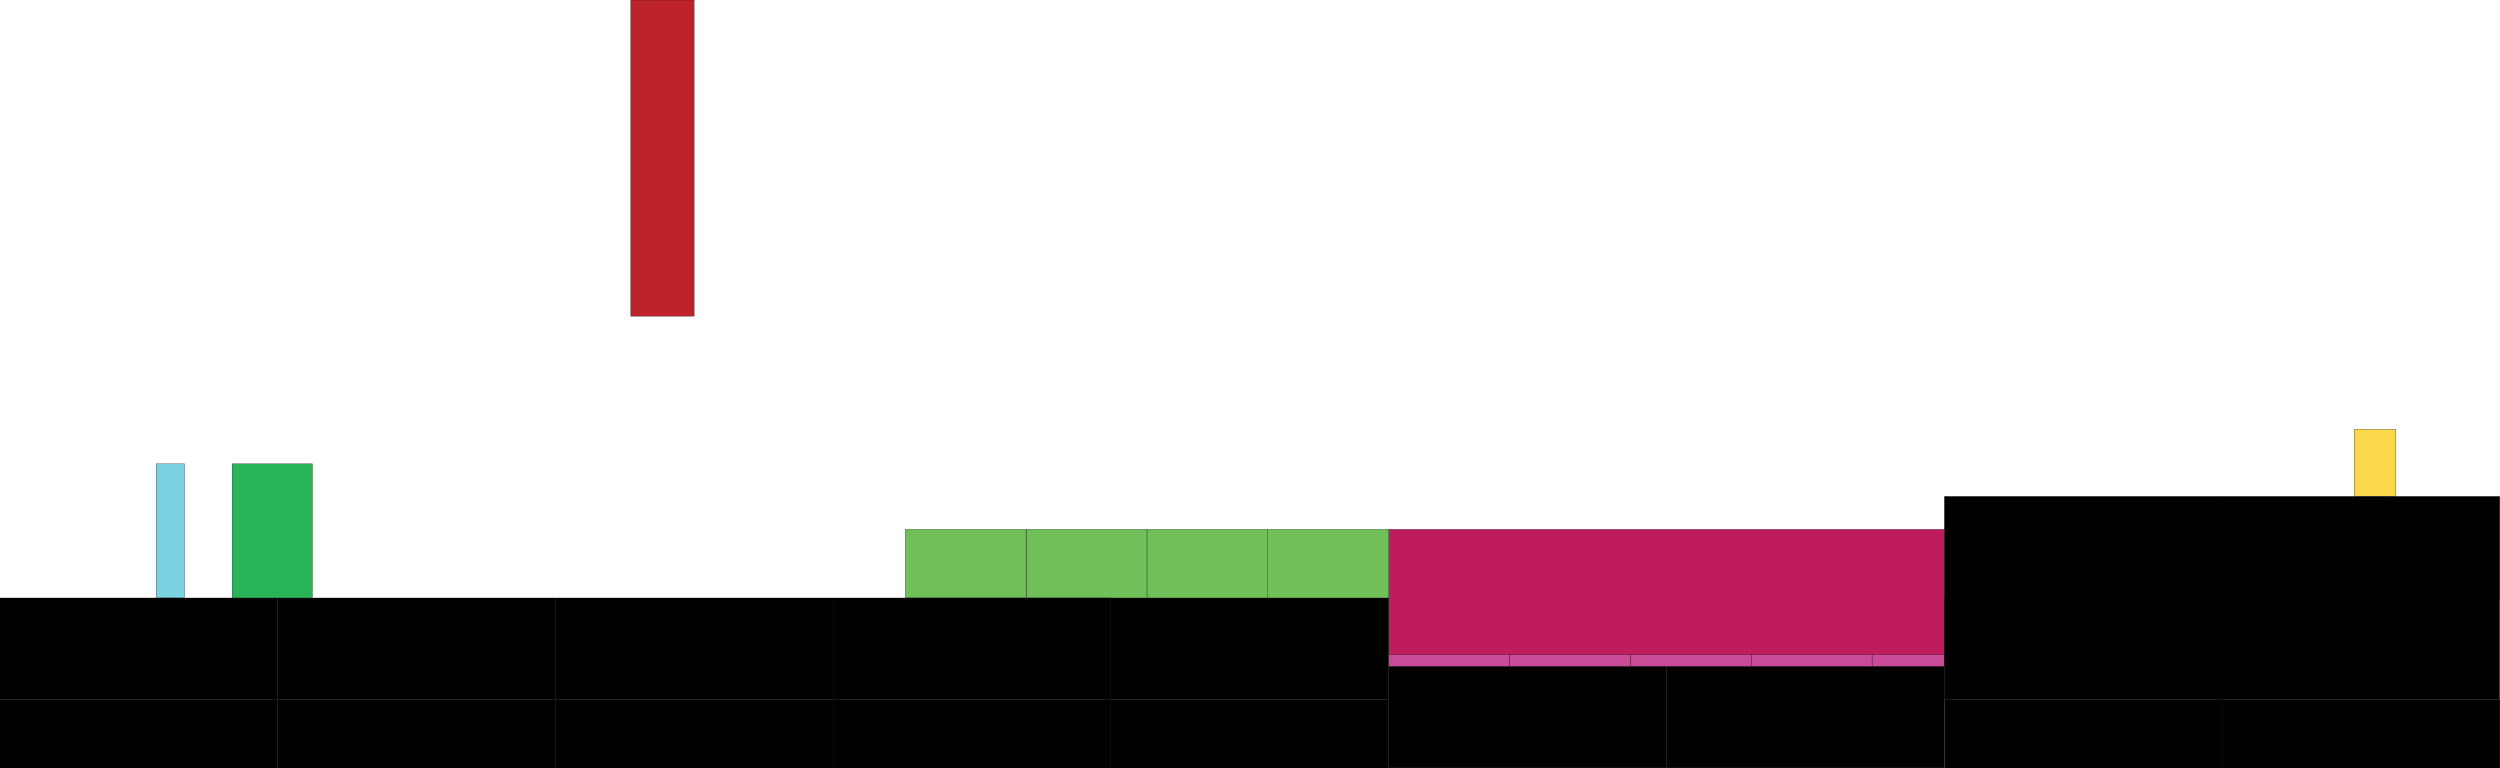
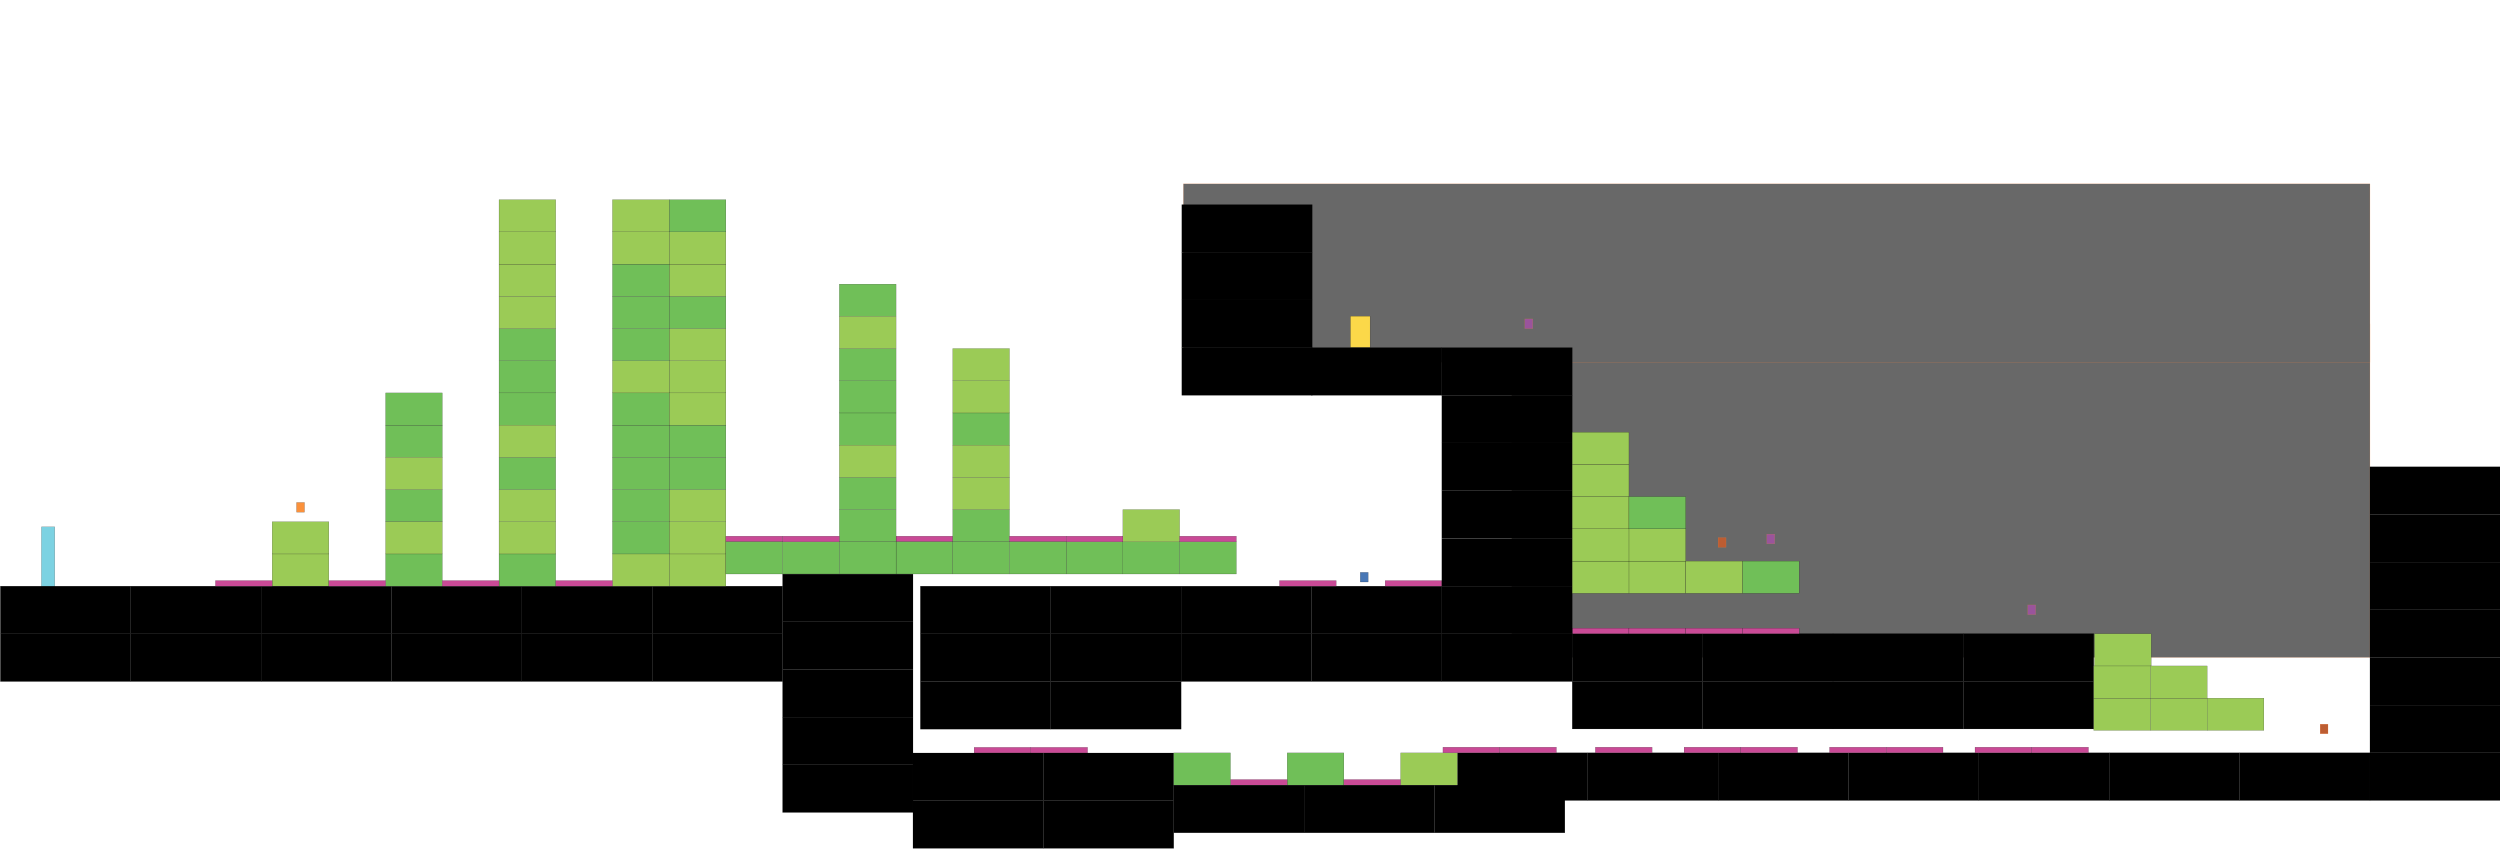
- <svg xmlns="http://www.w3.org/2000/svg" version="1.1" id="Calque_1" x="0px" y="0px" width="8998.38px" height="2764px" viewBox="0 0 8998.38 2764" enable-background="new 0 0 8998.38 2764" xml:space="preserve">
-   <rect id="characterstart_1_" x="562.218" y="1669.53" fill="#7CD2E2" stroke="#000000" stroke-miterlimit="10" width="101.976" height="482.822" />
-   <rect id="end_1_" x="8473.314" y="1545.362" fill="#FBD849" stroke="#000000" stroke-miterlimit="10" width="150.38" height="241.41" />
-   <rect id="door-1" x="2270.319" fill="#BD2329" stroke="#000000" stroke-miterlimit="10" width="228.092" height="1137.916" />
-   <rect id="hole" x="4998.325" y="1905.353" fill="#BF1C5C" stroke="#000000" stroke-miterlimit="10" width="1999.845" height="493.067" />
-   <rect id="groundcage1_24_" x="3998.403" y="2152.353" stroke="#000000" stroke-miterlimit="10" width="999.922" height="365.581" />
-   <rect id="groundcage1_23_" x="4998.325" y="2398.42" stroke="#000000" stroke-miterlimit="10" width="999.922" height="365.58" />
-   <rect id="groundcage1_6_" x="5998.247" y="2398.42" stroke="#000000" stroke-miterlimit="10" width="999.923" height="365.581" />
-   <rect id="groundcage1_26_" x="7997.17" y="2152.353" stroke="#000000" stroke-miterlimit="10" width="999.921" height="365.581" />
-   <rect id="groundcage1_25_" x="6998.63" y="1786.772" stroke="#000000" stroke-miterlimit="10" width="999.922" height="365.58" />
-   <rect id="groundcage1_22_" x="7997.63" y="1786.772" stroke="#000000" stroke-miterlimit="10" width="999.922" height="365.58" />
-   <rect id="platformcage1_3_" x="4563.324" y="1905.353" fill="#70BF58" stroke="#000000" stroke-miterlimit="10" width="435" height="247" />
-   <rect id="platformcage1_7_" x="4128.323" y="1905.353" fill="#70BF58" stroke="#000000" stroke-miterlimit="10" width="435" height="247" />
-   <rect id="platformcage1_87_" x="3693.322" y="1905.353" fill="#70BF58" stroke="#000000" stroke-miterlimit="10" width="435" height="247" />
-   <rect id="platformcage1_8_" x="3258.321" y="1905.353" fill="#70BF58" stroke="#000000" stroke-miterlimit="10" width="435" height="247" />
-   <rect id="groundcage1_2_" x="-1.284" y="2152.353" stroke="#000000" stroke-miterlimit="10" width="999.922" height="365.581" />
-   <rect id="groundcage1_20_" x="2998.481" y="2152.353" stroke="#000000" stroke-miterlimit="10" width="999.922" height="365.581" />
-   <rect id="groundcage1_3_" x="998.638" y="2152.353" stroke="#000000" stroke-miterlimit="10" width="999.922" height="365.581" />
-   <rect id="groundcage1_21_" x="1998.56" y="2152.353" stroke="#000000" stroke-miterlimit="10" width="999.922" height="365.581" />
-   <rect id="groundcage1_51_" x="3998.403" y="2517.934" stroke="#000000" stroke-miterlimit="10" width="999.922" height="365.581" />
-   <rect id="groundcage1_55_" x="-1.284" y="2517.934" stroke="#000000" stroke-miterlimit="10" width="999.922" height="365.581" />
-   <rect id="groundcage1_54_" x="2998.481" y="2517.934" stroke="#000000" stroke-miterlimit="10" width="999.922" height="365.581" />
-   <rect id="groundcage1_53_" x="998.638" y="2517.934" stroke="#000000" stroke-miterlimit="10" width="999.922" height="365.581" />
-   <rect id="groundcage1_52_" x="1998.56" y="2517.934" stroke="#000000" stroke-miterlimit="10" width="999.922" height="365.581" />
-   <rect id="groundcage1_57_" x="6999.091" y="2517.934" stroke="#000000" stroke-miterlimit="10" width="999.922" height="365.581" />
-   <rect id="groundcage1_56_" x="7998.091" y="2517.934" stroke="#000000" stroke-miterlimit="10" width="999.922" height="365.581" />
-   <rect id="spades_8_" x="4998.325" y="2355.577" fill="#C94A96" stroke="#000000" stroke-miterlimit="10" width="435" height="42.843" />
-   <rect id="spades_13_" x="5433.325" y="2355.577" fill="#C94A96" stroke="#000000" stroke-miterlimit="10" width="435" height="42.843" />
-   <rect id="spades_16_" x="5868.325" y="2355.577" fill="#C94A96" stroke="#000000" stroke-miterlimit="10" width="435" height="42.843" />
-   <rect id="spades_14_" x="6303.325" y="2355.577" fill="#C94A96" stroke="#000000" stroke-miterlimit="10" width="435" height="42.843" />
-   <rect id="spades_17_" x="6738.325" y="2355.577" fill="#C94A96" stroke="#000000" stroke-miterlimit="10" width="435" height="42.843" />
-   <rect id="groundcage1_5_" x="6998.17" y="2152.353" stroke="#000000" stroke-miterlimit="10" width="999.921" height="365.581" />
-   <rect id="trigger-1" x="835.396" y="1669.53" fill="#29B459" stroke="#000000" stroke-miterlimit="10" width="289.105" height="482.822" />
+ <svg xmlns="http://www.w3.org/2000/svg" version="1.1" id="Calque_1" x="0px" y="0px" width="16018.5px" height="5435.21px" viewBox="0 0 16018.5 5435.21" enable-background="new 0 0 16018.5 5435.21" xml:space="preserve">
+   <rect id="pillevolutionb_1_" x="1900.181" y="3219.595" fill="#FB913B" stroke="#000000" stroke-miterlimit="10" width="50.685" height="61.858" />
+   <rect id="characterstart_4_" x="265.565" y="3375.976" fill="#7CD2E2" stroke="#000000" stroke-miterlimit="10" width="85.193" height="403.362" />
+   <rect id="platformcage2_18_" x="1743.817" y="3549.422" fill="#9BCB56" stroke="#000000" stroke-miterlimit="10" width="363.413" height="206.352" />
+   <rect id="groundcage1_27_" x="2.334" y="3755.79" stroke="#000000" stroke-miterlimit="10" width="835.366" height="305.415" />
+   <rect id="groundcage1_11_" x="837.702" y="3755.79" stroke="#000000" stroke-miterlimit="10" width="835.366" height="305.415" />
+   <rect id="groundcage1_29_" x="1673.068" y="3755.79" stroke="#000000" stroke-miterlimit="10" width="835.367" height="305.415" />
+   <rect id="groundcage1_28_" x="2508.435" y="3755.79" stroke="#000000" stroke-miterlimit="10" width="835.366" height="305.415" />
+   <rect id="groundcage1_31_" x="3343.801" y="3755.79" stroke="#000000" stroke-miterlimit="10" width="835.366" height="305.415" />
+   <rect id="groundcage1_30_" x="4179.167" y="3755.79" stroke="#000000" stroke-miterlimit="10" width="835.367" height="305.415" />
+   <rect id="platformcage2_17_" x="1743.817" y="3343.074" fill="#9BCB56" stroke="#000000" stroke-miterlimit="10" width="363.413" height="206.348" />
+   <rect id="platformcage2_13_" x="4287.708" y="3549.436" fill="#9BCB56" stroke="#000000" stroke-miterlimit="10" width="363.414" height="206.351" />
+   <rect id="platformcage2_35_" x="3924.296" y="3549.436" fill="#9BCB56" stroke="#000000" stroke-miterlimit="10" width="363.413" height="206.351" />
+   <rect id="platformcage1_19_" x="3197.468" y="3549.434" fill="#70BF58" stroke="#000000" stroke-miterlimit="10" width="363.414" height="206.353" />
+   <rect id="platformcage1_17_" x="2470.642" y="3549.434" fill="#70BF58" stroke="#000000" stroke-miterlimit="10" width="363.413" height="206.35" />
+   <rect id="platformcage1_12_" x="2470.642" y="3136.728" fill="#70BF58" stroke="#000000" stroke-miterlimit="10" width="363.413" height="206.351" />
+   <rect id="platformcage2_22_" x="2470.642" y="3343.078" fill="#9BCB56" stroke="#000000" stroke-miterlimit="10" width="363.413" height="206.351" />
+   <rect id="platformcage1_11_" x="2470.642" y="2724.021" fill="#70BF58" stroke="#000000" stroke-miterlimit="10" width="363.413" height="206.352" />
+   <rect id="platformcage2_24_" x="2470.642" y="2930.372" fill="#9BCB56" stroke="#000000" stroke-miterlimit="10" width="363.413" height="206.355" />
+   <rect id="platformcage1_5_" x="2470.642" y="2517.672" fill="#70BF58" stroke="#000000" stroke-miterlimit="10" width="363.413" height="206.348" />
+   <rect id="platformcage2_26_" x="3197.468" y="3343.074" fill="#9BCB56" stroke="#000000" stroke-miterlimit="10" width="363.414" height="206.348" />
+   <rect id="platformcage2_76_" x="3197.47" y="3136.723" fill="#9BCB56" stroke="#000000" stroke-miterlimit="10" width="363.413" height="206.352" />
+   <rect id="platformcage1_16_" x="3197.468" y="2930.372" fill="#70BF58" stroke="#000000" stroke-miterlimit="10" width="363.414" height="206.351" />
+   <rect id="platformcage1_15_" x="3197.468" y="2517.666" fill="#70BF58" stroke="#000000" stroke-miterlimit="10" width="363.414" height="206.354" />
+   <rect id="platformcage2_23_" x="3197.468" y="2724.021" fill="#9BCB56" stroke="#000000" stroke-miterlimit="10" width="363.415" height="206.352" />
+   <rect id="platformcage1_14_" x="3197.467" y="2311.315" fill="#70BF58" stroke="#000000" stroke-miterlimit="10" width="363.413" height="206.351" />
+   <rect id="platformcage1_13_" x="3197.468" y="2104.964" fill="#70BF58" stroke="#000000" stroke-miterlimit="10" width="363.414" height="206.351" />
+   <rect id="platformcage2_11_" x="3197.467" y="1898.613" fill="#9BCB56" stroke="#000000" stroke-miterlimit="10" width="363.413" height="206.351" />
+   <rect id="platformcage2_10_" x="3197.468" y="1692.26" fill="#9BCB56" stroke="#000000" stroke-miterlimit="10" width="363.411" height="206.353" />
+   <rect id="platformcage2_29_" x="3197.467" y="1485.909" fill="#9BCB56" stroke="#000000" stroke-miterlimit="10" width="363.413" height="206.351" />
+   <rect id="platformcage2_27_" x="3197.468" y="1279.559" fill="#9BCB56" stroke="#000000" stroke-miterlimit="10" width="363.414" height="206.351" />
+   <rect id="platformcage2_37_" x="4287.708" y="3343.074" fill="#9BCB56" stroke="#000000" stroke-miterlimit="10" width="363.414" height="206.353" />
+   <rect id="platformcage2_25_" x="4287.708" y="3136.723" fill="#9BCB56" stroke="#000000" stroke-miterlimit="10" width="363.414" height="206.352" />
+   <rect id="platformcage1_26_" x="4287.708" y="2930.372" fill="#70BF58" stroke="#000000" stroke-miterlimit="10" width="363.414" height="206.351" />
+   <rect id="platformcage1_24_" x="4287.708" y="2724.021" fill="#70BF58" stroke="#000000" stroke-miterlimit="10" width="363.414" height="206.352" />
+   <rect id="platformcage2_33_" x="4287.708" y="2517.666" fill="#9BCB56" stroke="#000000" stroke-miterlimit="10" width="363.411" height="206.354" />
+   <rect id="platformcage2_32_" x="4287.707" y="2311.315" fill="#9BCB56" stroke="#000000" stroke-miterlimit="10" width="363.412" height="206.351" />
+   <rect id="platformcage2_31_" x="4287.708" y="2104.964" fill="#9BCB56" stroke="#000000" stroke-miterlimit="10" width="363.414" height="206.351" />
+   <rect id="platformcage1_18_" x="4287.708" y="1898.615" fill="#70BF58" stroke="#000000" stroke-miterlimit="10" width="363.414" height="206.349" />
+   <rect id="platformcage2_28_" x="4287.708" y="1692.26" fill="#9BCB56" stroke="#000000" stroke-miterlimit="10" width="363.414" height="206.355" />
+   <rect id="platformcage2_15_" x="4287.708" y="1485.909" fill="#9BCB56" stroke="#000000" stroke-miterlimit="10" width="363.414" height="206.351" />
+   <rect id="platformcage1_21_" x="4287.708" y="1279.559" fill="#70BF58" stroke="#000000" stroke-miterlimit="10" width="363.414" height="206.351" />
+   <rect id="platformcage1_90_" x="3924.296" y="3343.074" fill="#70BF58" stroke="#000000" stroke-miterlimit="10" width="363.413" height="206.353" />
+   <rect id="platformcage1_89_" x="3924.296" y="3136.723" fill="#70BF58" stroke="#000000" stroke-miterlimit="10" width="363.413" height="206.352" />
+   <rect id="platformcage1_28_" x="3924.296" y="2930.372" fill="#70BF58" stroke="#000000" stroke-miterlimit="10" width="363.413" height="206.351" />
+   <rect id="platformcage1_27_" x="3924.295" y="2724.021" fill="#70BF58" stroke="#000000" stroke-miterlimit="10" width="363.412" height="206.352" />
+   <rect id="platformcage1_25_" x="3924.295" y="2517.666" fill="#70BF58" stroke="#000000" stroke-miterlimit="10" width="363.412" height="206.354" />
+   <rect id="platformcage2_38_" x="3924.295" y="2311.315" fill="#9BCB56" stroke="#000000" stroke-miterlimit="10" width="363.412" height="206.351" />
+   <rect id="platformcage1_91_" x="3924.296" y="2104.964" fill="#70BF58" stroke="#000000" stroke-miterlimit="10" width="363.413" height="206.351" />
+   <rect id="platformcage1_29_" x="3924.295" y="1898.615" fill="#70BF58" stroke="#000000" stroke-miterlimit="10" width="363.412" height="206.349" />
+   <rect id="platformcage1_23_" x="3924.295" y="1692.26" fill="#70BF58" stroke="#000000" stroke-miterlimit="10" width="363.412" height="206.355" />
+   <rect id="platformcage2_77_" x="3924.294" y="1485.909" fill="#9BCB56" stroke="#000000" stroke-miterlimit="10" width="363.41" height="206.351" />
+   <rect id="platformcage2_34_" x="3924.295" y="1279.559" fill="#9BCB56" stroke="#000000" stroke-miterlimit="10" width="363.412" height="206.351" />
+   <rect id="spades_7_" x="3560.883" y="3720" fill="#C94A96" stroke="#000000" stroke-miterlimit="10" width="363.413" height="35.79" />
+   <rect id="spades_9_" x="2834.055" y="3720" fill="#C94A96" stroke="#000000" stroke-miterlimit="10" width="363.413" height="35.79" />
+   <rect id="spades_10_" x="2107.23" y="3719.995" fill="#C94A96" stroke="#000000" stroke-miterlimit="10" width="363.412" height="35.791" />
+   <rect id="spades_11_" x="1380.404" y="3719.995" fill="#C94A96" stroke="#000000" stroke-miterlimit="10" width="363.413" height="35.791" />
+   <rect id="spades_3_" x="4651.116" y="3435.617" fill="#C94A96" stroke="#000000" stroke-miterlimit="10" width="363.413" height="35.795" />
+   <rect id="groundcage1_32_" x="5014.534" y="3678.596" stroke="#000000" stroke-miterlimit="10" width="835.366" height="305.418" />
+   <rect id="groundcage1_33_" x="5014.534" y="3984.014" stroke="#000000" stroke-miterlimit="10" width="835.366" height="305.419" />
+   <rect id="groundcage1_37_" x="5014.534" y="4289.433" stroke="#000000" stroke-miterlimit="10" width="835.366" height="305.417" />
+   <rect id="groundcage1_35_" x="5014.534" y="4594.85" stroke="#000000" stroke-miterlimit="10" width="835.366" height="305.42" />
+   <rect id="groundcage1_40_" x="5849.9" y="4824.751" stroke="#000000" stroke-miterlimit="10" width="835.367" height="305.416" />
+   <rect id="groundcage1_39_" x="6685.268" y="4824.751" stroke="#000000" stroke-miterlimit="10" width="835.367" height="305.416" />
+   <rect id="groundcage1_41_" x="5897.198" y="3755.79" stroke="#000000" stroke-miterlimit="10" width="835.366" height="305.415" />
+   <rect id="groundcage1_7_" x="6732.564" y="3755.79" stroke="#000000" stroke-miterlimit="10" width="835.366" height="305.415" />
+   <rect id="groundcage1_45_" x="7567.931" y="3755.79" stroke="#000000" stroke-miterlimit="10" width="835.366" height="305.415" />
+   <rect id="groundcage1_44_" x="8403.297" y="3755.79" stroke="#000000" stroke-miterlimit="10" width="835.369" height="305.415" />
+   <rect id="groundcage1_42_" x="5897.198" y="4061.205" stroke="#000000" stroke-miterlimit="10" width="835.366" height="305.418" />
+   <rect id="groundcage1_4_" x="6732.564" y="4061.205" stroke="#000000" stroke-miterlimit="10" width="835.366" height="305.418" />
+   <rect id="groundcage1_46_" x="5897.198" y="4366.623" stroke="#000000" stroke-miterlimit="10" width="835.366" height="305.419" />
+   <rect id="groundcage1_43_" x="6732.564" y="4366.623" stroke="#000000" stroke-miterlimit="10" width="835.366" height="305.419" />
+   <rect id="spades_18_" x="6605.127" y="4788.5" fill="#C94A96" stroke="#000000" stroke-miterlimit="10" width="363.414" height="35.793" />
+   <rect id="spades_19_" x="6241.716" y="4788.5" fill="#C94A96" stroke="#000000" stroke-miterlimit="10" width="363.411" height="35.793" />
+   <rect id="shadows_3_" x="9686.223" y="2074.678" fill="#686868" stroke="#F98238" stroke-miterlimit="10" width="5499.246" height="2137.924" />
+   <rect id="shadows_2_" x="7582.393" y="1177.979" fill="#686868" stroke="#F98238" stroke-miterlimit="10" width="7603.074" height="1143.328" />
+   <rect id="end_4_" x="8652.904" y="2025.702" fill="#FBD849" stroke="#000000" stroke-miterlimit="10" width="125.633" height="201.682" />
+   <rect id="pillevolutiond_4_" x="12992.82" y="3876.256" fill="#9A549C" stroke="#F98238" stroke-miterlimit="10" width="50.684" height="61.854" />
+   <rect id="groundforest1_77_" x="9337.9" y="4823.435" stroke="#000000" stroke-miterlimit="10" width="835.367" height="305.419" />
+   <rect id="groundforest1_76_" x="10173.266" y="4823.435" stroke="#000000" stroke-miterlimit="10" width="835.369" height="305.419" />
+   <rect id="groundforest1_75_" x="11008.635" y="4823.435" stroke="#000000" stroke-miterlimit="10" width="835.369" height="305.419" />
+   <rect id="groundforest1_74_" x="11844.004" y="4823.435" stroke="#000000" stroke-miterlimit="10" width="835.363" height="305.419" />
+   <rect id="groundforest1_73_" x="12679.367" y="4823.435" stroke="#000000" stroke-miterlimit="10" width="835.367" height="305.419" />
+   <rect id="groundforest1_72_" x="13514.734" y="4823.435" stroke="#000000" stroke-miterlimit="10" width="835.365" height="305.419" />
+   <rect id="groundforest1_71_" x="14350.1" y="4823.435" stroke="#000000" stroke-miterlimit="10" width="835.367" height="305.419" />
+   <rect id="groundforest1_70_" x="15185.467" y="4823.435" stroke="#000000" stroke-miterlimit="10" width="835.367" height="305.419" />
+   <rect id="groundforest1_69_" x="15185.467" y="4212.602" stroke="#000000" stroke-miterlimit="10" width="835.367" height="305.418" />
+   <rect id="groundforest1_68_" x="10074.031" y="4365.31" stroke="#000000" stroke-miterlimit="10" width="835.367" height="305.42" />
+   <rect id="groundforest1_67_" x="10909.398" y="4365.31" stroke="#000000" stroke-miterlimit="10" width="835.367" height="305.42" />
+   <rect id="groundforest1_64_" x="11744.766" y="4365.31" stroke="#000000" stroke-miterlimit="10" width="835.365" height="305.42" />
+   <rect id="groundforest1_63_" x="12580.131" y="4365.31" stroke="#000000" stroke-miterlimit="10" width="835.367" height="305.42" />
+   <rect id="groundforest1_59_" x="15185.467" y="4518.02" stroke="#000000" stroke-miterlimit="10" width="835.367" height="305.415" />
+   <rect id="groundforest1_58_" x="10074.033" y="4059.893" stroke="#000000" stroke-miterlimit="10" width="835.365" height="305.417" />
+   <rect id="groundforest1_57_" x="10909.398" y="4059.893" stroke="#000000" stroke-miterlimit="10" width="835.367" height="305.417" />
+   <rect id="groundforest1_56_" x="11744.766" y="4059.893" stroke="#000000" stroke-miterlimit="10" width="835.365" height="305.417" />
+   <rect id="groundforest1_55_" x="12580.131" y="4059.893" stroke="#000000" stroke-miterlimit="10" width="835.367" height="305.417" />
+   <rect id="groundforest1_54_" x="9238.666" y="2227.383" stroke="#000000" stroke-miterlimit="10" width="835.367" height="305.419" />
+   <rect id="groundforest1_53_" x="8403.297" y="2227.383" stroke="#000000" stroke-miterlimit="10" width="835.369" height="305.419" />
+   <rect id="groundforest1_52_" x="7572.461" y="2227.383" stroke="#000000" stroke-miterlimit="10" width="835.367" height="305.419" />
+   <rect id="pillevolutiond_3_" x="11320.639" y="3422.587" fill="#9A549C" stroke="#F98238" stroke-miterlimit="10" width="50.684" height="61.856" />
+   <rect id="groundforest1_51_" x="15185.467" y="3907.181" stroke="#000000" stroke-miterlimit="10" width="835.367" height="305.421" />
+   <rect id="groundforest1_50_" x="15185.467" y="3296.346" stroke="#000000" stroke-miterlimit="10" width="835.367" height="305.42" />
+   <rect id="groundforest1_49_" x="15185.467" y="3601.766" stroke="#000000" stroke-miterlimit="10" width="835.367" height="305.417" />
+   <rect id="pillevolutionb_3_" x="14865.805" y="4639.798" fill="#BD5D32" stroke="#F98238" stroke-miterlimit="10" width="50.688" height="61.856" />
+   <rect id="spadesdownforest_8_" x="10790.682" y="4787.645" fill="#C94A96" stroke="#000000" stroke-miterlimit="10" width="363.416" height="35.79" />
+   <rect id="spadesdownforest_4_" x="11154.098" y="4787.645" fill="#C94A96" stroke="#000000" stroke-miterlimit="10" width="363.412" height="35.79" />
+   <rect id="spadesdownforest_9_" x="10222.061" y="4787.645" fill="#C94A96" stroke="#000000" stroke-miterlimit="10" width="363.414" height="35.79" />
+   <rect id="spadesdownforest_10_" x="11722.715" y="4787.645" fill="#C94A96" stroke="#000000" stroke-miterlimit="10" width="363.414" height="35.79" />
+   <rect id="spadesdownforest_11_" x="12086.129" y="4787.645" fill="#C94A96" stroke="#000000" stroke-miterlimit="10" width="363.414" height="35.79" />
+   <rect id="spadesdownforest_13_" x="12654.752" y="4787.645" fill="#C94A96" stroke="#000000" stroke-miterlimit="10" width="363.416" height="35.79" />
+   <rect id="spadesdownforest_12_" x="13018.162" y="4787.645" fill="#C94A96" stroke="#000000" stroke-miterlimit="10" width="363.414" height="35.79" />
+   <rect id="spadesdownforest_15_" x="10074.033" y="4024.897" fill="#C94A96" stroke="#000000" stroke-miterlimit="10" width="363.416" height="35.79" />
+   <rect id="spadesdownforest_14_" x="10437.445" y="4024.897" fill="#C94A96" stroke="#000000" stroke-miterlimit="10" width="363.412" height="35.79" />
+   <rect id="spadesdownforest_17_" x="10800.857" y="4024.897" fill="#C94A96" stroke="#000000" stroke-miterlimit="10" width="363.414" height="35.79" />
+   <rect id="spadesdownforest_16_" x="11164.27" y="4024.897" fill="#C94A96" stroke="#000000" stroke-miterlimit="10" width="363.418" height="35.79" />
+   <rect id="platformforest2_5_" x="13778.91" y="4473.39" fill="#9BCB56" stroke="#000000" stroke-miterlimit="10" width="363.416" height="206.351" />
+   <rect id="platformforest2_4_" x="13415.498" y="4473.39" fill="#9BCB56" stroke="#000000" stroke-miterlimit="10" width="363.412" height="206.351" />
+   <rect id="platformforest2_6_" x="13415.498" y="4267.039" fill="#9BCB56" stroke="#000000" stroke-miterlimit="10" width="363.412" height="206.351" />
+   <rect id="platformforest2_7_" x="13420.027" y="4060.688" fill="#9BCB56" stroke="#000000" stroke-miterlimit="10" width="363.414" height="206.352" />
+   <rect id="platformforest2_8_" x="13778.91" y="4267.039" fill="#9BCB56" stroke="#000000" stroke-miterlimit="10" width="363.416" height="206.351" />
+   <rect id="platformforest2_9_" x="14142.326" y="4473.39" fill="#9BCB56" stroke="#000000" stroke-miterlimit="10" width="363.412" height="206.351" />
+   <rect id="spades_12_" x="5741.354" y="3435.617" fill="#C94A96" stroke="#000000" stroke-miterlimit="10" width="363.415" height="35.795" />
+   <rect id="platformcage1_81_" x="6104.77" y="3265.058" fill="#70BF58" stroke="#000000" stroke-miterlimit="10" width="363.413" height="206.354" />
+   <rect id="platformcage1_83_" x="6104.77" y="2646.002" fill="#70BF58" stroke="#000000" stroke-miterlimit="10" width="363.413" height="206.353" />
+   <rect id="platformcage2_20_" x="6104.77" y="3058.708" fill="#9BCB56" stroke="#000000" stroke-miterlimit="10" width="363.413" height="206.35" />
+   <rect id="platformcage2_21_" x="6104.77" y="2852.355" fill="#9BCB56" stroke="#000000" stroke-miterlimit="10" width="363.413" height="206.353" />
+   <rect id="platformcage2_30_" x="6104.77" y="2439.65" fill="#9BCB56" stroke="#000000" stroke-miterlimit="10" width="363.413" height="206.353" />
+   <rect id="platformcage1_46_" x="5377.943" y="3265.058" fill="#70BF58" stroke="#000000" stroke-miterlimit="10" width="363.413" height="206.354" />
+   <rect id="platformcage1_47_" x="5377.943" y="3058.708" fill="#70BF58" stroke="#000000" stroke-miterlimit="10" width="363.413" height="206.35" />
+   <rect id="platformcage1_54_" x="5377.943" y="2646.002" fill="#70BF58" stroke="#000000" stroke-miterlimit="10" width="363.413" height="206.353" />
+   <rect id="platformcage2_39_" x="5377.943" y="2852.355" fill="#9BCB56" stroke="#000000" stroke-miterlimit="10" width="363.413" height="206.353" />
+   <rect id="platformcage1_58_" x="5377.943" y="2439.65" fill="#70BF58" stroke="#000000" stroke-miterlimit="10" width="363.413" height="206.353" />
+   <rect id="platformcage1_66_" x="5377.94" y="2233.301" fill="#70BF58" stroke="#000000" stroke-miterlimit="10" width="363.414" height="206.349" />
+   <rect id="platformcage1_59_" x="5377.943" y="1820.595" fill="#70BF58" stroke="#000000" stroke-miterlimit="10" width="363.413" height="206.351" />
+   <rect id="platformcage2_40_" x="5377.943" y="2026.946" fill="#9BCB56" stroke="#000000" stroke-miterlimit="10" width="363.413" height="206.355" />
+   <rect id="spades_5_" x="6468.183" y="3435.617" fill="#C94A96" stroke="#000000" stroke-miterlimit="10" width="363.413" height="35.795" />
+   <rect id="platformcage2_46_" x="6104.77" y="2233.301" fill="#9BCB56" stroke="#000000" stroke-miterlimit="10" width="363.413" height="206.351" />
+   <rect id="platformcage1_98_" x="5741.354" y="3471.412" fill="#70BF58" stroke="#000000" stroke-miterlimit="10" width="363.415" height="206.347" />
+   <rect id="platformcage1_74_" x="5377.94" y="3471.412" fill="#70BF58" stroke="#000000" stroke-miterlimit="10" width="363.414" height="206.352" />
+   <rect id="platformcage1_68_" x="6104.77" y="3471.412" fill="#70BF58" stroke="#000000" stroke-miterlimit="10" width="363.413" height="206.352" />
+   <rect id="platformcage1_67_" x="7195.009" y="3471.412" fill="#70BF58" stroke="#000000" stroke-miterlimit="10" width="363.414" height="206.352" />
+   <rect id="platformcage1_41_" x="6831.594" y="3471.412" fill="#70BF58" stroke="#000000" stroke-miterlimit="10" width="363.416" height="206.352" />
+   <rect id="platformcage1_40_" x="6468.183" y="3471.412" fill="#70BF58" stroke="#000000" stroke-miterlimit="10" width="363.413" height="206.352" />
+   <rect id="platformcage1_92_" x="7558.423" y="3471.412" fill="#70BF58" stroke="#000000" stroke-miterlimit="10" width="363.414" height="206.352" />
+   <rect id="platformcage1_20_" x="5014.528" y="3471.412" fill="#70BF58" stroke="#000000" stroke-miterlimit="10" width="363.415" height="206.352" />
+   <rect id="platformcage1_22_" x="4651.114" y="3471.412" fill="#70BF58" stroke="#000000" stroke-miterlimit="10" width="363.414" height="206.352" />
+   <rect id="spades_20_" x="5014.528" y="3435.617" fill="#C94A96" stroke="#000000" stroke-miterlimit="10" width="363.413" height="35.795" />
+   <rect id="platformcage2_16_" x="7195.009" y="3265.058" fill="#9BCB56" stroke="#000000" stroke-miterlimit="10" width="363.414" height="206.354" />
+   <rect id="spades_15_" x="6831.594" y="3435.617" fill="#C94A96" stroke="#000000" stroke-miterlimit="10" width="363.414" height="35.795" />
+   <rect id="spades_21_" x="7558.423" y="3435.617" fill="#C94A96" stroke="#000000" stroke-miterlimit="10" width="363.414" height="35.795" />
+   <rect id="spades_22_" x="8875.254" y="3719.995" fill="#C94A96" stroke="#000000" stroke-miterlimit="10" width="363.412" height="35.795" />
+   <rect id="pillevolutiona_4_" x="8715.719" y="3667.234" fill="#4877B5" stroke="#000000" stroke-miterlimit="10" width="50.686" height="61.854" />
+   <rect id="spades_23_" x="8198.139" y="3719.995" fill="#C94A96" stroke="#000000" stroke-miterlimit="10" width="363.414" height="35.795" />
+   <rect id="groundcage1_13_" x="5014.534" y="4900.27" stroke="#000000" stroke-miterlimit="10" width="835.366" height="305.418" />
+   <rect id="groundcage1_10_" x="7567.931" y="4061.205" stroke="#000000" stroke-miterlimit="10" width="835.366" height="305.418" />
+   <rect id="groundcage1_14_" x="8403.297" y="4061.205" stroke="#000000" stroke-miterlimit="10" width="835.369" height="305.418" />
+   <rect id="groundcage1_47_" x="2.335" y="4061.205" stroke="#000000" stroke-miterlimit="10" width="835.367" height="305.418" />
+   <rect id="groundcage1_38_" x="837.702" y="4061.205" stroke="#000000" stroke-miterlimit="10" width="835.367" height="305.418" />
+   <rect id="groundcage1_36_" x="1673.069" y="4061.205" stroke="#000000" stroke-miterlimit="10" width="835.366" height="305.418" />
+   <rect id="groundcage1_34_" x="2508.435" y="4061.205" stroke="#000000" stroke-miterlimit="10" width="835.366" height="305.418" />
+   <rect id="groundcage1_26_" x="3343.801" y="4061.205" stroke="#000000" stroke-miterlimit="10" width="835.367" height="305.418" />
+   <rect id="groundcage1_22_" x="4179.169" y="4061.205" stroke="#000000" stroke-miterlimit="10" width="835.366" height="305.418" />
+   <rect id="groundcage1_49_" x="5849.9" y="5130.167" stroke="#000000" stroke-miterlimit="10" width="835.367" height="305.422" />
+   <rect id="groundcage1_48_" x="6685.268" y="5130.169" stroke="#000000" stroke-miterlimit="10" width="835.367" height="305.42" />
+   <rect id="platformcage1_30_" x="8247.461" y="4824.293" fill="#70BF58" stroke="#000000" stroke-miterlimit="10" width="363.416" height="206.353" />
+   <rect id="platformcage2_41_" x="8974.289" y="4824.293" fill="#9BCB56" stroke="#000000" stroke-miterlimit="10" width="363.41" height="206.353" />
+   <rect id="spades_24_" x="7884.049" y="4994.854" fill="#C94A96" stroke="#000000" stroke-miterlimit="10" width="363.412" height="35.792" />
+   <rect id="platformcage1_31_" x="7520.635" y="4824.293" fill="#70BF58" stroke="#000000" stroke-miterlimit="10" width="363.414" height="206.351" />
+   <rect id="spades_25_" x="8610.877" y="4994.854" fill="#C94A96" stroke="#000000" stroke-miterlimit="10" width="363.412" height="35.792" />
+   <rect id="groundforest1_1_" x="9238.666" y="4061.205" stroke="#000000" stroke-miterlimit="10" width="835.367" height="305.418" />
+   <rect id="groundforest1_4_" x="9238.666" y="3755.79" stroke="#000000" stroke-miterlimit="10" width="835.363" height="305.415" />
+   <rect id="groundforest1_3_" x="9238.666" y="3450.368" stroke="#000000" stroke-miterlimit="10" width="835.367" height="305.422" />
+   <rect id="groundforest1_5_" x="9238.666" y="3143.64" stroke="#000000" stroke-miterlimit="10" width="835.367" height="305.416" />
+   <rect id="groundforest1_9_" x="9238.666" y="2838.22" stroke="#000000" stroke-miterlimit="10" width="835.367" height="305.42" />
+   <rect id="groundforest1_8_" x="9238.666" y="2532.803" stroke="#000000" stroke-miterlimit="10" width="835.363" height="305.417" />
+   <rect id="platformcage1_33_" x="11164.27" y="3594.983" fill="#70BF58" stroke="#000000" stroke-miterlimit="10" width="363.418" height="206.354" />
+   <rect id="groundforest1_10_" x="15185.467" y="2990.931" stroke="#000000" stroke-miterlimit="10" width="835.367" height="305.415" />
+   <rect id="platformcage2_42_" x="10437.445" y="3594.988" fill="#9BCB56" stroke="#000000" stroke-miterlimit="10" width="363.41" height="206.35" />
+   <rect id="platformcage2_43_" x="10074.033" y="3594.988" fill="#9BCB56" stroke="#000000" stroke-miterlimit="10" width="363.412" height="206.35" />
+   <rect id="groundforest1_6_" x="7572.461" y="1921.968" stroke="#000000" stroke-miterlimit="10" width="835.367" height="305.416" />
+   <rect id="groundforest1_11_" x="7572.461" y="1616.548" stroke="#000000" stroke-miterlimit="10" width="835.367" height="305.419" />
+   <rect id="groundforest1_7_" x="7572.461" y="1311.133" stroke="#000000" stroke-miterlimit="10" width="835.367" height="305.416" />
+   <rect id="platformcage2_36_" x="10800.859" y="3594.988" fill="#9BCB56" stroke="#000000" stroke-miterlimit="10" width="363.412" height="206.35" />
+   <rect id="platformcage2_45_" x="10437.449" y="3388.633" fill="#9BCB56" stroke="#000000" stroke-miterlimit="10" width="363.408" height="206.355" />
+   <rect id="platformcage2_44_" x="10074.033" y="3388.633" fill="#9BCB56" stroke="#000000" stroke-miterlimit="10" width="363.416" height="206.355" />
+   <rect id="platformcage2_47_" x="10074.033" y="3182.278" fill="#9BCB56" stroke="#000000" stroke-miterlimit="10" width="363.412" height="206.354" />
+   <rect id="platformcage2_48_" x="10074.033" y="2975.931" fill="#9BCB56" stroke="#000000" stroke-miterlimit="10" width="363.416" height="206.348" />
+   <rect id="platformcage2_49_" x="10074.033" y="2769.575" fill="#9BCB56" stroke="#000000" stroke-miterlimit="10" width="363.416" height="206.355" />
+   <rect id="platformcage1_32_" x="10437.445" y="3182.278" fill="#70BF58" stroke="#000000" stroke-miterlimit="10" width="363.414" height="206.354" />
+   <rect id="groundcage1_9_" x="8356.002" y="5030.644" stroke="#000000" stroke-miterlimit="10" width="835.369" height="305.415" />
+   <rect id="groundcage1_1_" x="7520.635" y="5030.644" stroke="#000000" stroke-miterlimit="10" width="835.367" height="305.415" />
+   <rect id="groundcage1_8_" x="9191.371" y="5030.644" stroke="#000000" stroke-miterlimit="10" width="835.367" height="305.415" />
+   <rect id="spadesdownforest_2_" x="9245.643" y="4787.645" fill="#C94A96" stroke="#000000" stroke-miterlimit="10" width="363.414" height="35.79" />
+   <rect id="spadesdownforest_1_" x="9609.057" y="4787.645" fill="#C94A96" stroke="#000000" stroke-miterlimit="10" width="363.412" height="35.79" />
+   <rect id="pillevolutiond_1_" x="9770.309" y="2043.75" fill="#9A549C" stroke="#F98238" stroke-miterlimit="10" width="50.688" height="61.854" />
+   <rect id="pillevolutionb_2_" x="11008.635" y="3444.802" fill="#BD5D32" stroke="#F98238" stroke-miterlimit="10" width="50.686" height="61.856" />
</svg>
